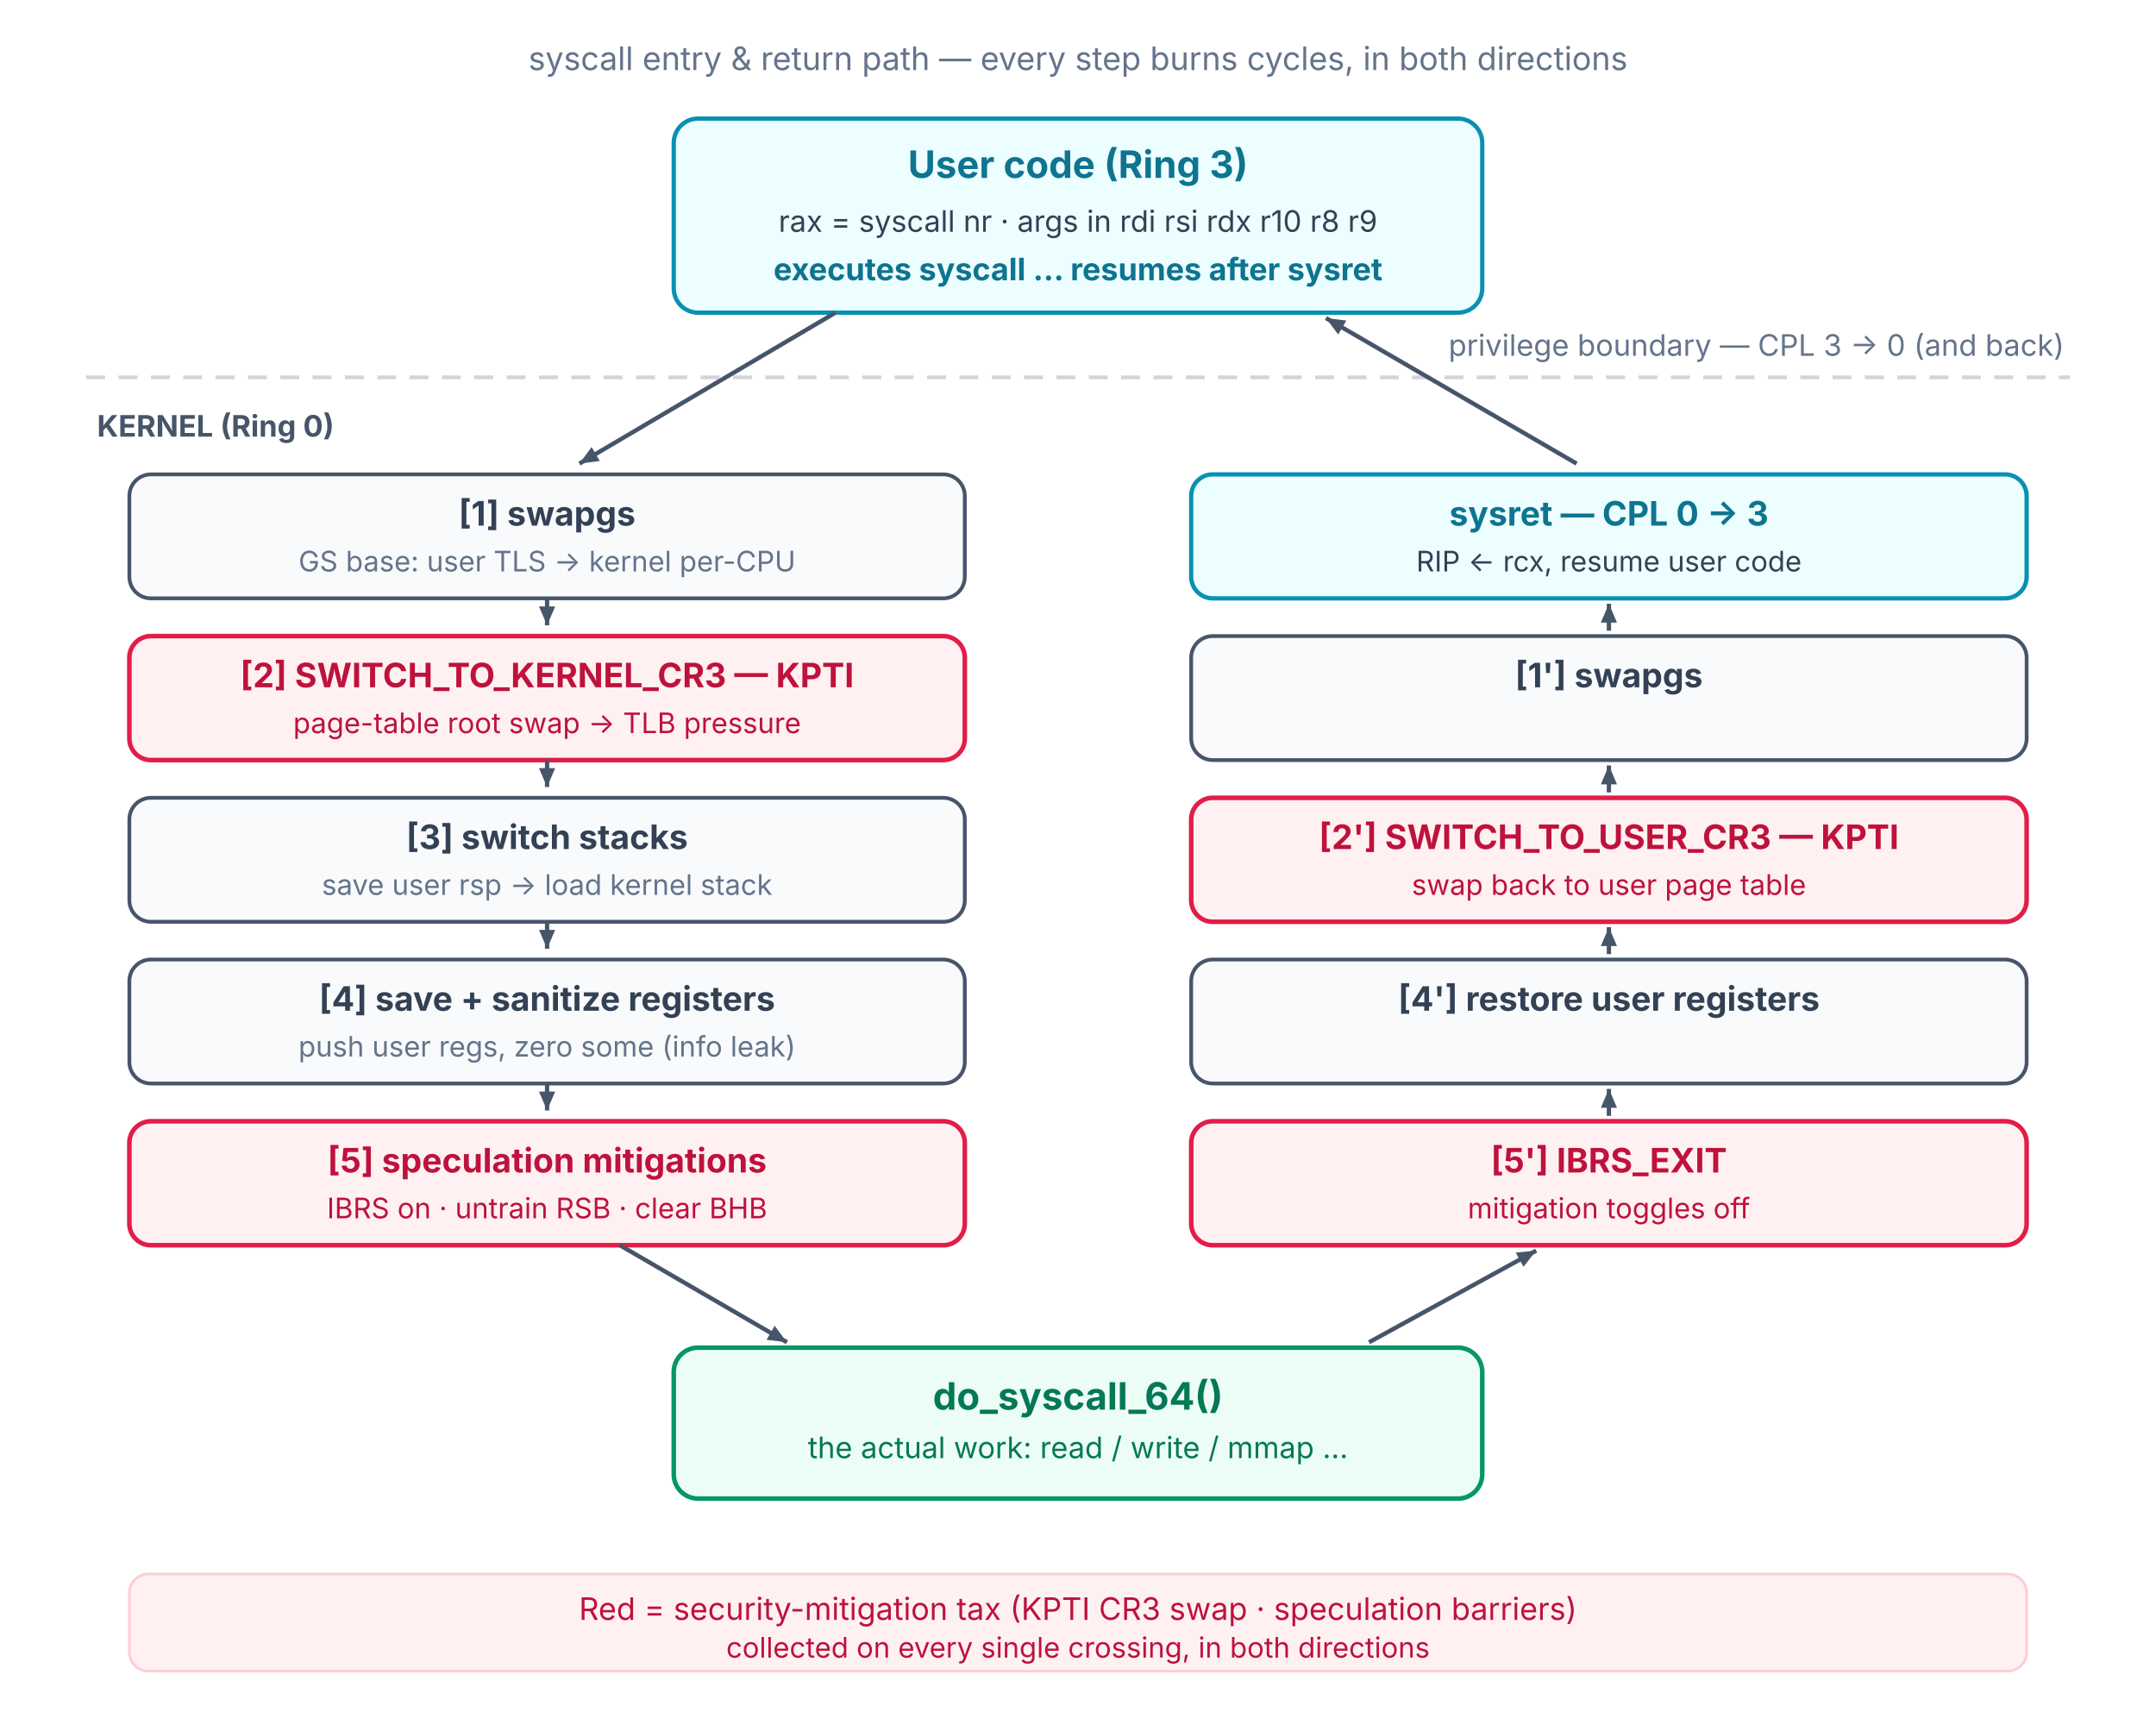
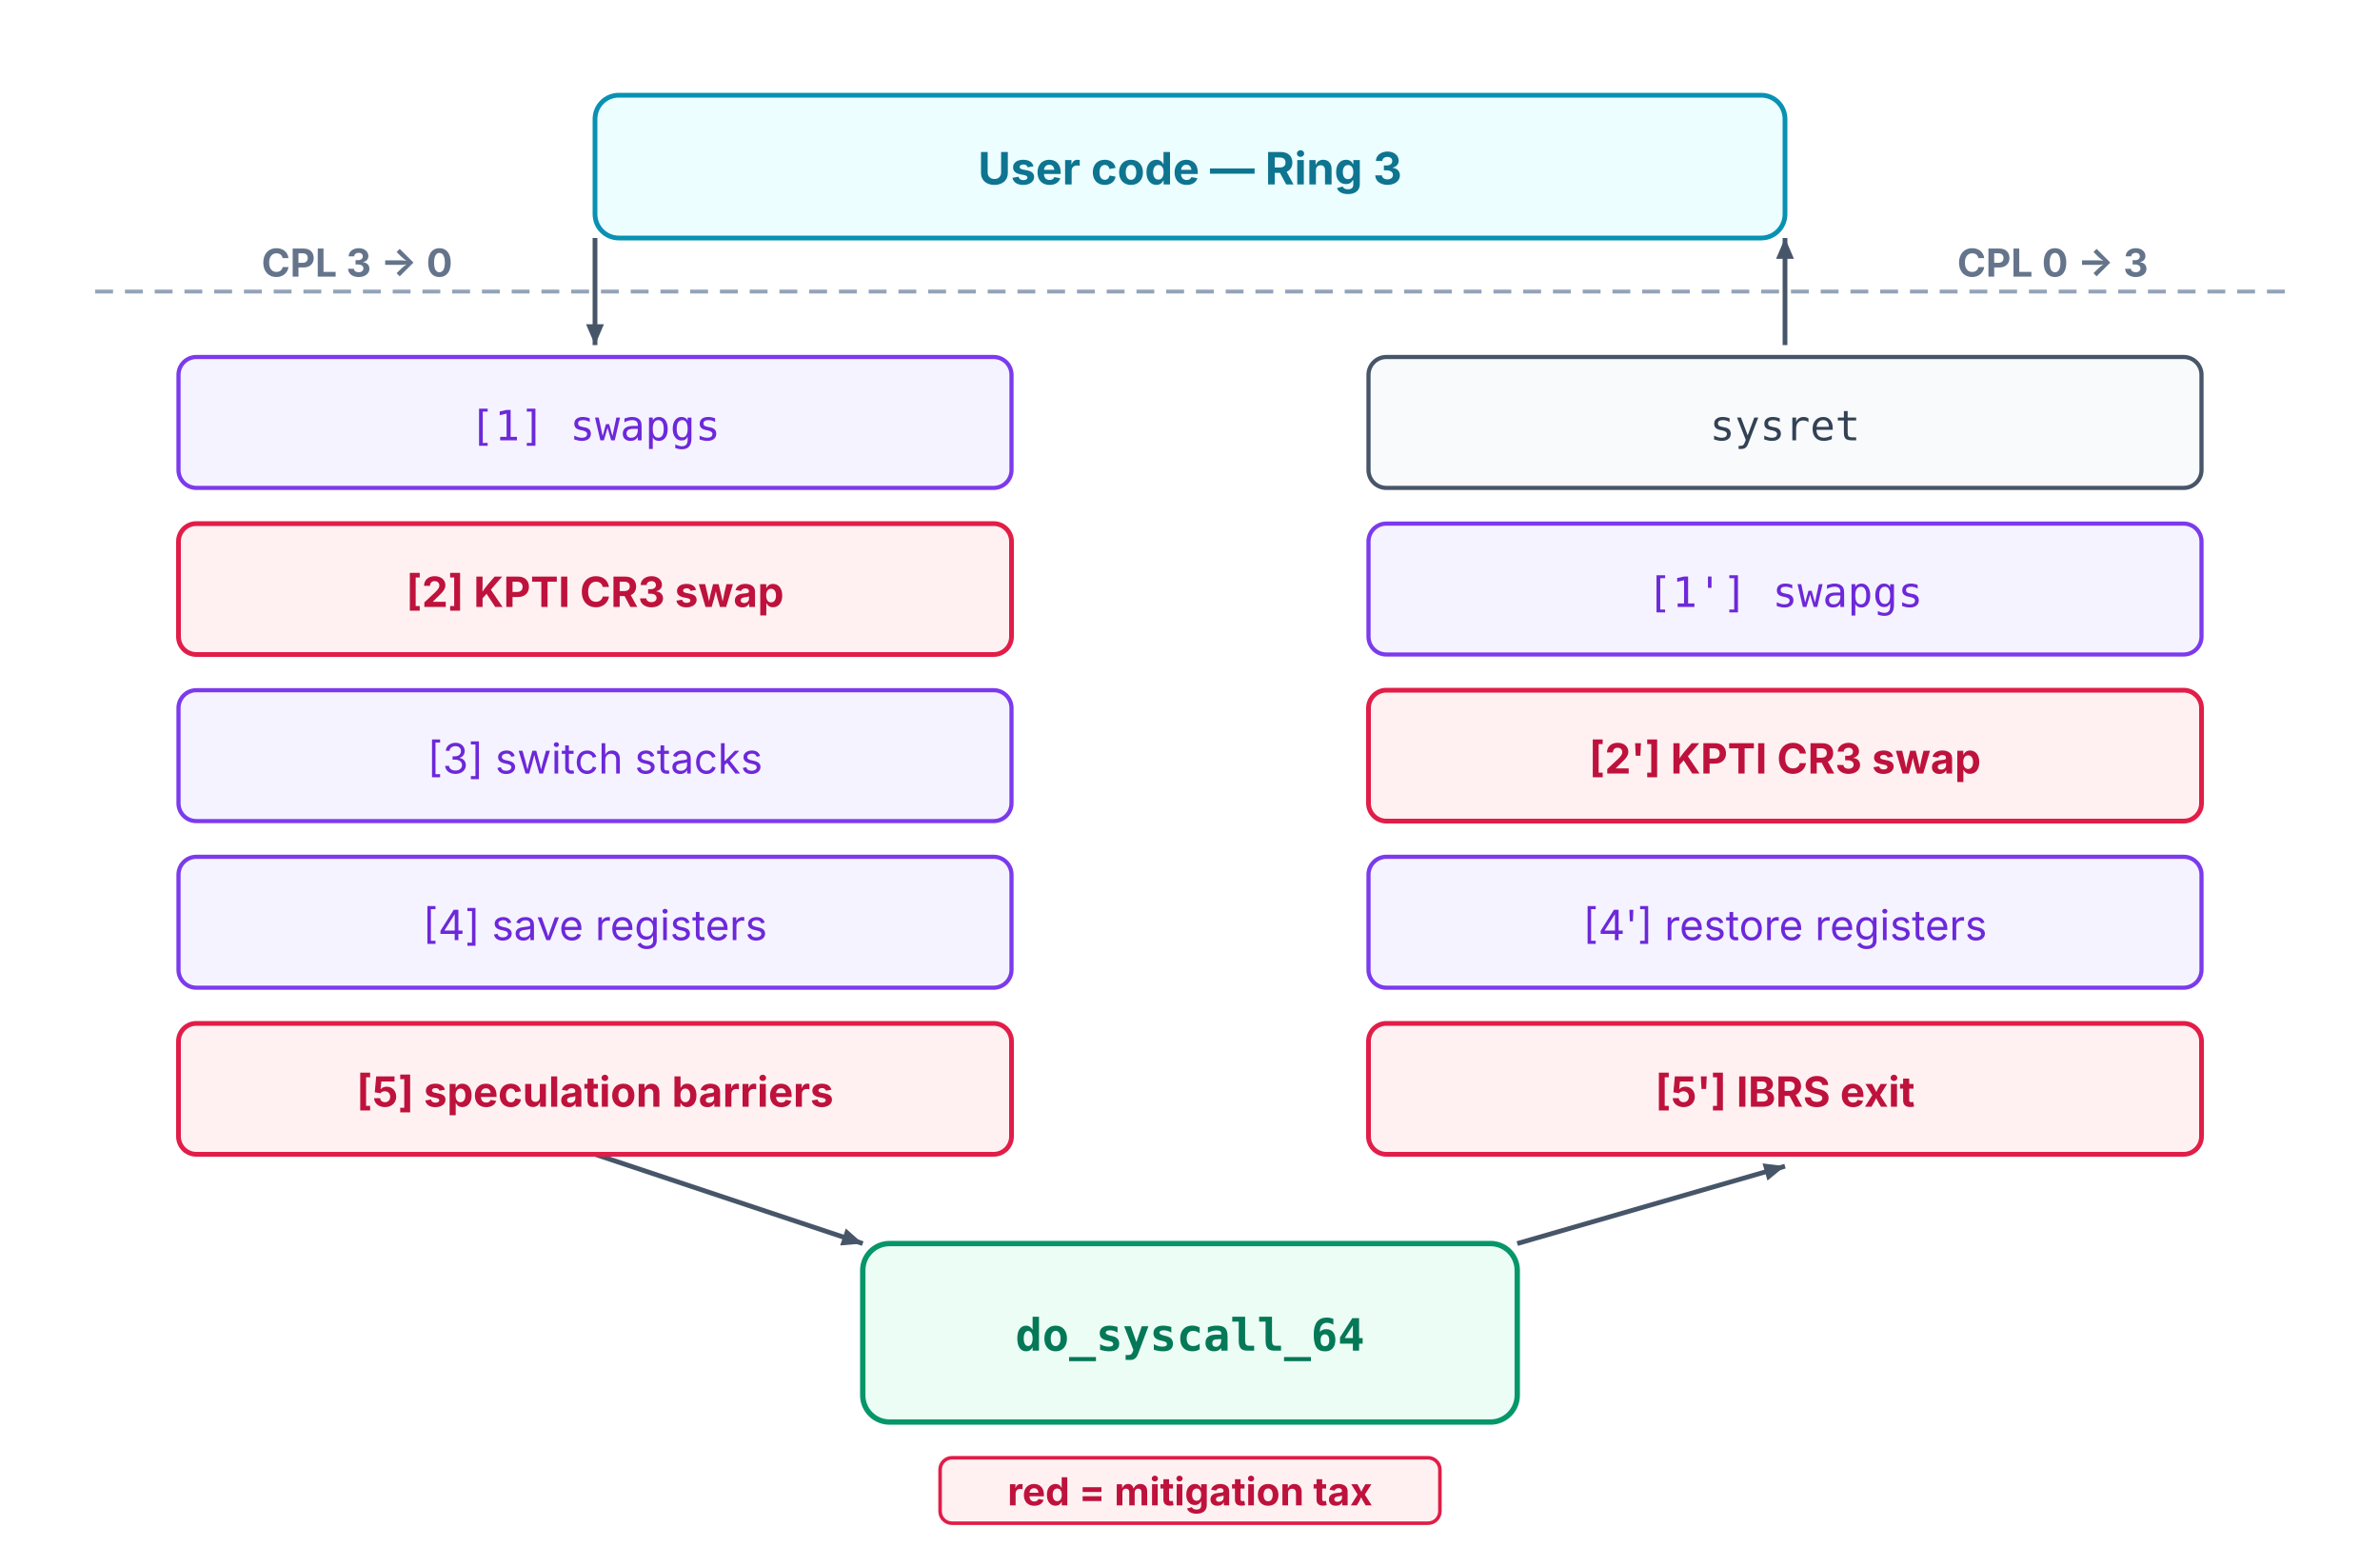
- <svg xmlns="http://www.w3.org/2000/svg" viewBox="0 0 800 640" role="img" aria-labelledby="t1 d1" font-family="Pretendard, ui-sans-serif, system-ui, -apple-system, sans-serif">
+ <svg xmlns="http://www.w3.org/2000/svg" viewBox="0 0 800 520" role="img" aria-labelledby="t3 d3" font-family="Pretendard, ui-sans-serif, system-ui, -apple-system, sans-serif">
  <defs>
-     <marker id="ar" markerWidth="10" markerHeight="10" refX="7" refY="3" orient="auto" markerUnits="userSpaceOnUse">
+     <marker id="s3" markerWidth="10" markerHeight="10" refX="7" refY="3" orient="auto" markerUnits="userSpaceOnUse">
      <path d="M0,0 L7,3 L0,6 Z" fill="#475569" />
    </marker>
  </defs>
-   <rect x="0" y="0" width="800" height="640" fill="#FFFFFF" />
-   <text x="400" y="26" text-anchor="middle" font-size="12" fill="#64748B">syscall entry &amp; return path — every step burns cycles, in both directions</text>
-   <rect x="250" y="44" width="300" height="72" rx="9" fill="#ECFEFF" stroke="#0891B2" stroke-width="1.6" />
-   <text x="400" y="66" text-anchor="middle" font-size="14" font-weight="700" fill="#0E7490">User code (Ring 3)</text>
-   <text x="400" y="86" text-anchor="middle" font-size="11" fill="#334155">rax = syscall nr · args in rdi rsi rdx r10 r8 r9</text>
-   <text x="400" y="104" text-anchor="middle" font-size="11.5" font-weight="700" fill="#0E7490">executes syscall … resumes after sysret</text>
-   <line x1="32" y1="140" x2="768" y2="140" stroke="#D4D4D8" stroke-width="1.4" stroke-dasharray="7 5" />
-   <text x="766" y="132" text-anchor="end" font-size="11" fill="#64748B">privilege boundary — CPL 3 → 0 (and back)</text>
-   <text x="36" y="162" font-size="11" font-weight="700" fill="#475569">KERNEL (Ring 0)</text>
-   <rect x="48" y="176" width="310" height="46" rx="8" fill="#F8FAFC" stroke="#475569" stroke-width="1.4" />
-   <text x="203" y="195" text-anchor="middle" font-size="12.5" font-weight="700" fill="#334155">[1] swapgs</text>
-   <text x="203" y="212" text-anchor="middle" font-size="10.5" fill="#64748B">GS base: user TLS → kernel per-CPU</text>
-   <rect x="48" y="236" width="310" height="46" rx="8" fill="#FFF1F2" stroke="#E11D48" stroke-width="1.7" />
-   <text x="203" y="255" text-anchor="middle" font-size="12.5" font-weight="700" fill="#BE123C">[2] SWITCH_TO_KERNEL_CR3 — KPTI</text>
-   <text x="203" y="272" text-anchor="middle" font-size="10.5" fill="#BE123C">page-table root swap → TLB pressure</text>
-   <rect x="48" y="296" width="310" height="46" rx="8" fill="#F8FAFC" stroke="#475569" stroke-width="1.4" />
-   <text x="203" y="315" text-anchor="middle" font-size="12.5" font-weight="700" fill="#334155">[3] switch stacks</text>
-   <text x="203" y="332" text-anchor="middle" font-size="10.5" fill="#64748B">save user rsp → load kernel stack</text>
-   <rect x="48" y="356" width="310" height="46" rx="8" fill="#F8FAFC" stroke="#475569" stroke-width="1.4" />
-   <text x="203" y="375" text-anchor="middle" font-size="12.5" font-weight="700" fill="#334155">[4] save + sanitize registers</text>
-   <text x="203" y="392" text-anchor="middle" font-size="10.5" fill="#64748B">push user regs, zero some (info leak)</text>
-   <rect x="48" y="416" width="310" height="46" rx="8" fill="#FFF1F2" stroke="#E11D48" stroke-width="1.7" />
-   <text x="203" y="435" text-anchor="middle" font-size="12.5" font-weight="700" fill="#BE123C">[5] speculation mitigations</text>
-   <text x="203" y="452" text-anchor="middle" font-size="10.5" fill="#BE123C">IBRS on · untrain RSB · clear BHB</text>
-   <rect x="250" y="500" width="300" height="56" rx="9" fill="#ECFDF5" stroke="#059669" stroke-width="1.7" />
-   <text x="400" y="523" text-anchor="middle" font-size="14" font-weight="700" fill="#047857">do_syscall_64()</text>
-   <text x="400" y="541" text-anchor="middle" font-size="11" fill="#047857">the actual work: read / write / mmap …</text>
-   <rect x="442" y="416" width="310" height="46" rx="8" fill="#FFF1F2" stroke="#E11D48" stroke-width="1.7" />
-   <text x="597" y="435" text-anchor="middle" font-size="12.5" font-weight="700" fill="#BE123C">[5'] IBRS_EXIT</text>
-   <text x="597" y="452" text-anchor="middle" font-size="10.5" fill="#BE123C">mitigation toggles off</text>
-   <rect x="442" y="356" width="310" height="46" rx="8" fill="#F8FAFC" stroke="#475569" stroke-width="1.4" />
-   <text x="597" y="375" text-anchor="middle" font-size="12.5" font-weight="700" fill="#334155">[4'] restore user registers</text>
-   <rect x="442" y="296" width="310" height="46" rx="8" fill="#FFF1F2" stroke="#E11D48" stroke-width="1.7" />
-   <text x="597" y="315" text-anchor="middle" font-size="12.5" font-weight="700" fill="#BE123C">[2'] SWITCH_TO_USER_CR3 — KPTI</text>
-   <text x="597" y="332" text-anchor="middle" font-size="10.5" fill="#BE123C">swap back to user page table</text>
-   <rect x="442" y="236" width="310" height="46" rx="8" fill="#F8FAFC" stroke="#475569" stroke-width="1.4" />
-   <text x="597" y="255" text-anchor="middle" font-size="12.5" font-weight="700" fill="#334155">[1'] swapgs</text>
-   <rect x="442" y="176" width="310" height="46" rx="8" fill="#ECFEFF" stroke="#0891B2" stroke-width="1.6" />
-   <text x="597" y="195" text-anchor="middle" font-size="12.5" font-weight="700" fill="#0E7490">sysret — CPL 0 → 3</text>
-   <text x="597" y="212" text-anchor="middle" font-size="10.5" fill="#334155">RIP ← rcx, resume user code</text>
-   <line x1="310" y1="116" x2="215" y2="172" stroke="#475569" stroke-width="1.6" marker-end="url(#ar)" />
-   <line x1="203" y1="222" x2="203" y2="232" stroke="#475569" stroke-width="1.6" marker-end="url(#ar)" />
-   <line x1="203" y1="282" x2="203" y2="292" stroke="#475569" stroke-width="1.6" marker-end="url(#ar)" />
-   <line x1="203" y1="342" x2="203" y2="352" stroke="#475569" stroke-width="1.6" marker-end="url(#ar)" />
-   <line x1="203" y1="402" x2="203" y2="412" stroke="#475569" stroke-width="1.6" marker-end="url(#ar)" />
-   <line x1="230" y1="462" x2="292" y2="498" stroke="#475569" stroke-width="1.6" marker-end="url(#ar)" />
-   <line x1="508" y1="498" x2="570" y2="464" stroke="#475569" stroke-width="1.6" marker-end="url(#ar)" />
-   <line x1="597" y1="414" x2="597" y2="404" stroke="#475569" stroke-width="1.6" marker-end="url(#ar)" />
-   <line x1="597" y1="354" x2="597" y2="344" stroke="#475569" stroke-width="1.6" marker-end="url(#ar)" />
-   <line x1="597" y1="294" x2="597" y2="284" stroke="#475569" stroke-width="1.6" marker-end="url(#ar)" />
-   <line x1="597" y1="234" x2="597" y2="224" stroke="#475569" stroke-width="1.6" marker-end="url(#ar)" />
-   <line x1="585" y1="172" x2="492" y2="118" stroke="#475569" stroke-width="1.6" marker-end="url(#ar)" />
-   <rect x="48" y="584" width="704" height="36" rx="7" fill="#FFF1F2" stroke="#FECDD3" stroke-width="1" />
-   <text x="400" y="601" text-anchor="middle" font-size="11.5" fill="#BE123C">Red = security-mitigation tax (KPTI CR3 swap · speculation barriers)</text>
-   <text x="400" y="615" text-anchor="middle" font-size="10.5" fill="#BE123C">collected on every single crossing, in both directions</text>
+   <rect x="0" y="0" width="800" height="520" fill="#FFFFFF" />
+   <line x1="200" y1="80" x2="200" y2="116" stroke="#475569" stroke-width="1.6" marker-end="url(#s3)" />
+   <line x1="200" y1="388" x2="290" y2="418" stroke="#475569" stroke-width="1.6" marker-end="url(#s3)" />
+   <line x1="510" y1="418" x2="600" y2="392" stroke="#475569" stroke-width="1.6" marker-end="url(#s3)" />
+   <line x1="600" y1="116" x2="600" y2="80" stroke="#475569" stroke-width="1.6" marker-end="url(#s3)" />
+   <line x1="32" y1="98" x2="768" y2="98" stroke="#94A3B8" stroke-width="1.3" stroke-dasharray="6 4" />
+   <rect x="200" y="32" width="400" height="48" rx="8" fill="#ECFEFF" stroke="#0891B2" stroke-width="1.6" />
+   <text x="400" y="62" text-anchor="middle" font-size="15" font-weight="700" fill="#0E7490">User code — Ring 3</text>
+   <text x="120" y="93" text-anchor="middle" font-size="13" font-weight="700" fill="#64748B">CPL 3 → 0</text>
+   <text x="690" y="93" text-anchor="middle" font-size="13" font-weight="700" fill="#64748B">CPL 0 → 3</text>
+   <rect x="60" y="120" width="280" height="44" rx="6" fill="#F5F3FF" stroke="#7C3AED" stroke-width="1.4" />
+   <text x="200" y="148" text-anchor="middle" font-size="14" fill="#6D28D9" font-family="ui-monospace, monospace">[1] swapgs</text>
+   <rect x="60" y="176" width="280" height="44" rx="6" fill="#FFF1F2" stroke="#E11D48" stroke-width="1.6" />
+   <text x="200" y="204" text-anchor="middle" font-size="14" font-weight="700" fill="#BE123C">[2] KPTI CR3 swap</text>
+   <rect x="60" y="232" width="280" height="44" rx="6" fill="#F5F3FF" stroke="#7C3AED" stroke-width="1.4" />
+   <text x="200" y="260" text-anchor="middle" font-size="14" fill="#6D28D9">[3] switch stacks</text>
+   <rect x="60" y="288" width="280" height="44" rx="6" fill="#F5F3FF" stroke="#7C3AED" stroke-width="1.4" />
+   <text x="200" y="316" text-anchor="middle" font-size="14" fill="#6D28D9">[4] save registers</text>
+   <rect x="60" y="344" width="280" height="44" rx="6" fill="#FFF1F2" stroke="#E11D48" stroke-width="1.6" />
+   <text x="200" y="372" text-anchor="middle" font-size="14" font-weight="700" fill="#BE123C">[5] speculation barriers</text>
+   <rect x="460" y="120" width="280" height="44" rx="6" fill="#F8FAFC" stroke="#475569" stroke-width="1.4" />
+   <text x="600" y="148" text-anchor="middle" font-size="14" fill="#334155" font-family="ui-monospace, monospace">sysret</text>
+   <rect x="460" y="176" width="280" height="44" rx="6" fill="#F5F3FF" stroke="#7C3AED" stroke-width="1.4" />
+   <text x="600" y="204" text-anchor="middle" font-size="14" fill="#6D28D9" font-family="ui-monospace, monospace">[1'] swapgs</text>
+   <rect x="460" y="232" width="280" height="44" rx="6" fill="#FFF1F2" stroke="#E11D48" stroke-width="1.6" />
+   <text x="600" y="260" text-anchor="middle" font-size="14" font-weight="700" fill="#BE123C">[2'] KPTI CR3 swap</text>
+   <rect x="460" y="288" width="280" height="44" rx="6" fill="#F5F3FF" stroke="#7C3AED" stroke-width="1.4" />
+   <text x="600" y="316" text-anchor="middle" font-size="14" fill="#6D28D9">[4'] restore registers</text>
+   <rect x="460" y="344" width="280" height="44" rx="6" fill="#FFF1F2" stroke="#E11D48" stroke-width="1.6" />
+   <text x="600" y="372" text-anchor="middle" font-size="14" font-weight="700" fill="#BE123C">[5'] IBRS exit</text>
+   <rect x="290" y="418" width="220" height="60" rx="9" fill="#ECFDF5" stroke="#059669" stroke-width="1.8" />
+   <text x="400" y="454" text-anchor="middle" font-size="15" font-weight="700" fill="#047857" font-family="ui-monospace, monospace">do_syscall_64</text>
+   <rect x="316" y="490" width="168" height="22" rx="4" fill="#FFF1F2" stroke="#E11D48" stroke-width="1.2" />
+   <text x="400" y="506" text-anchor="middle" font-size="13" font-weight="700" fill="#BE123C">red = mitigation tax</text>
</svg>
